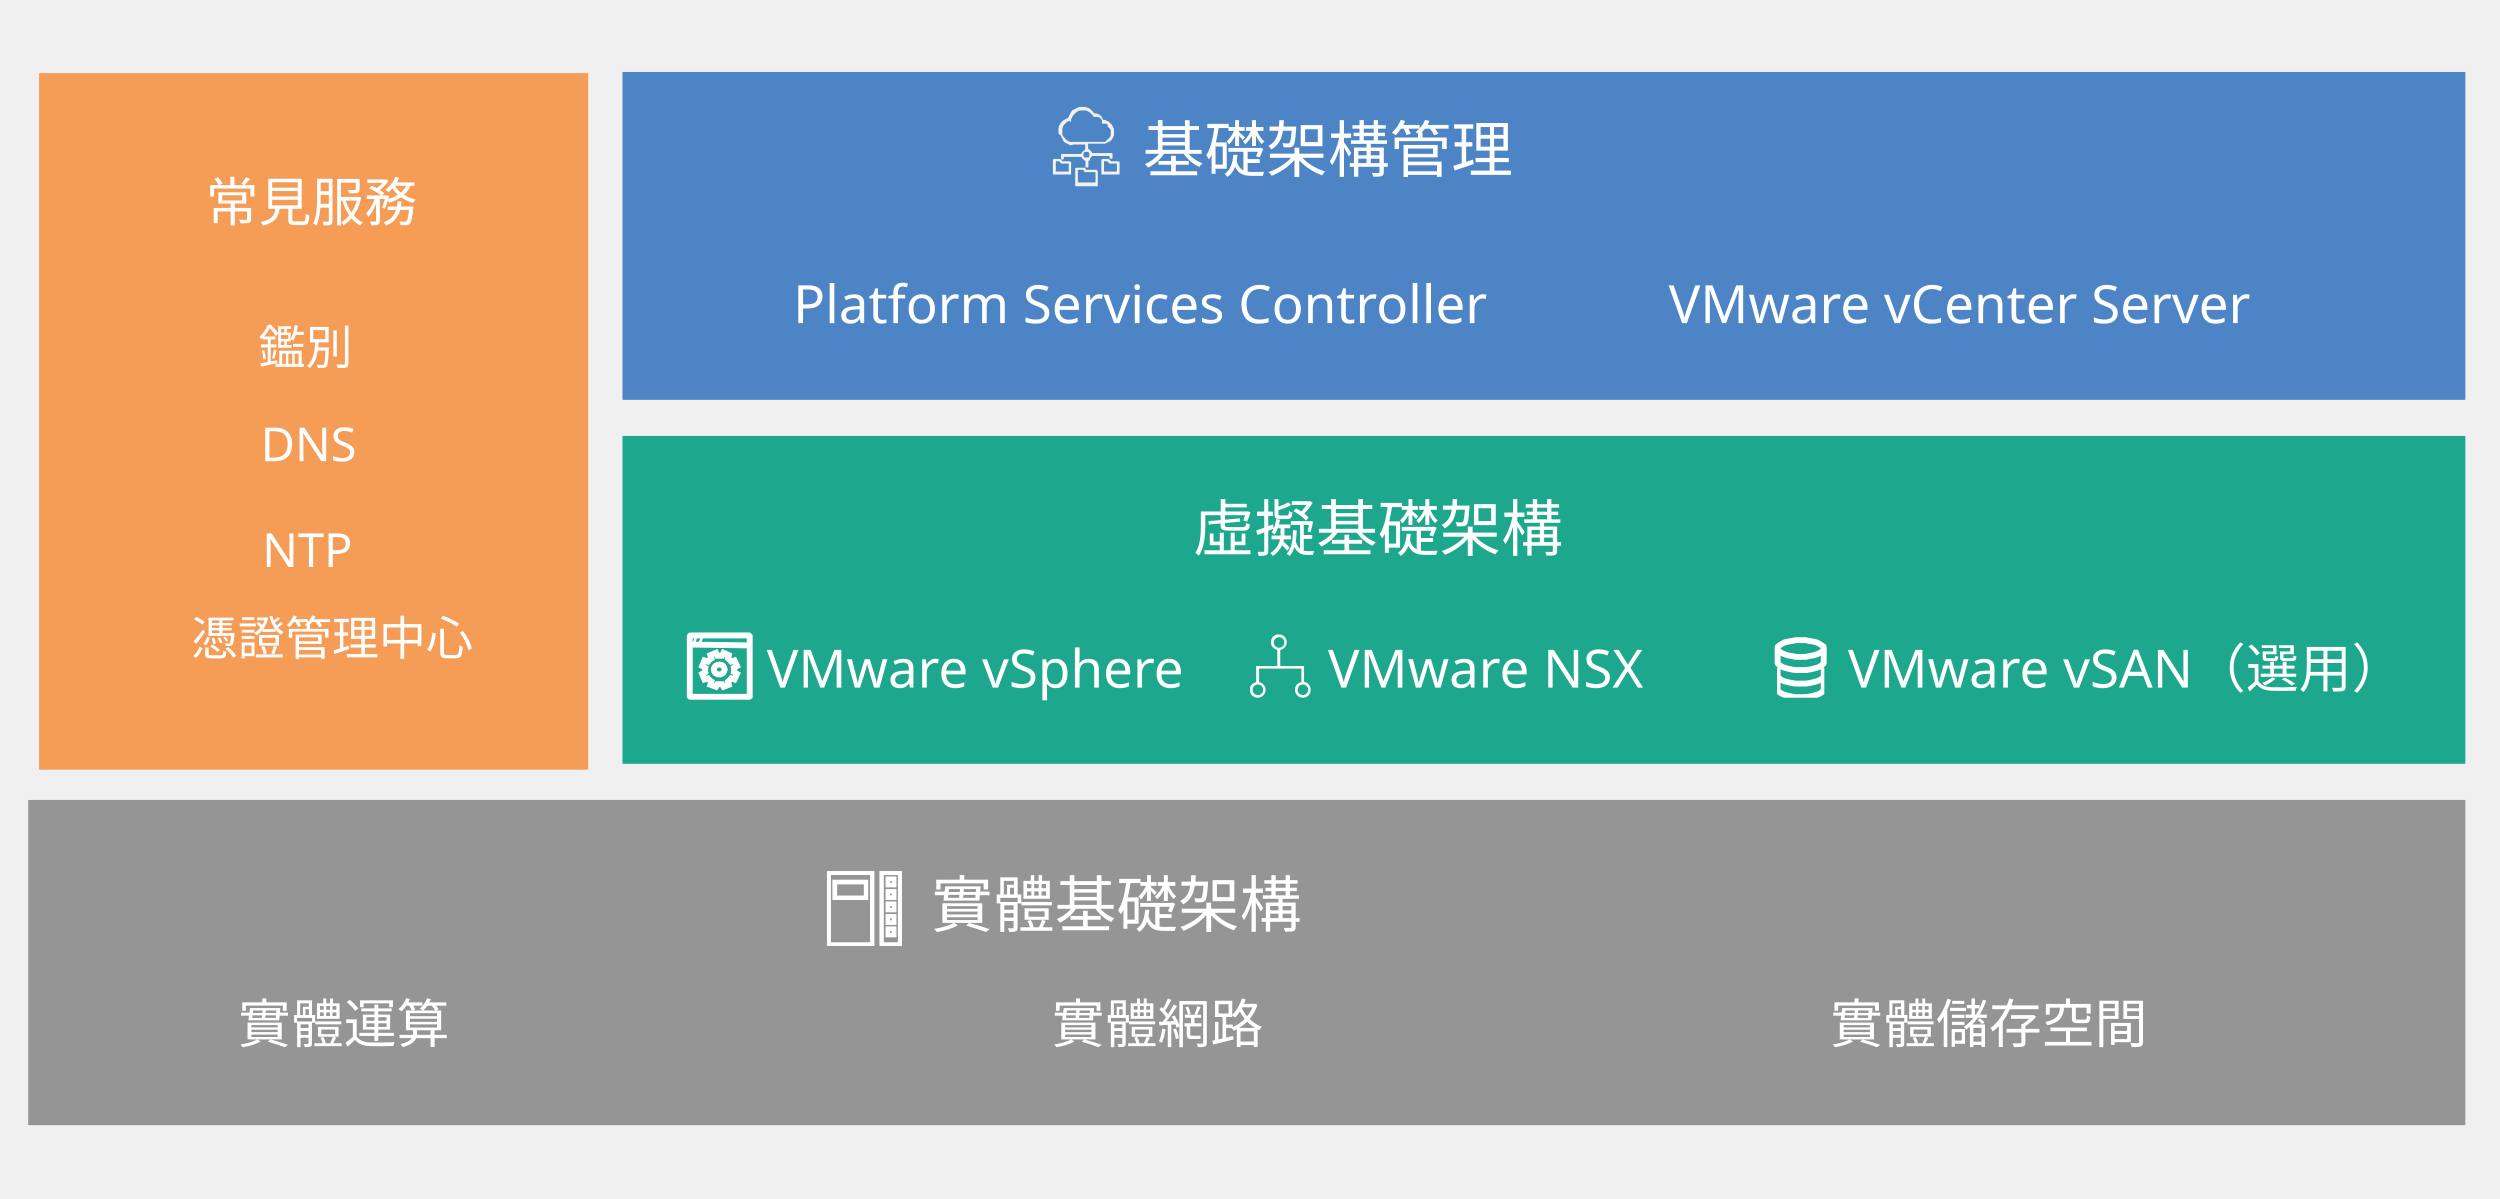
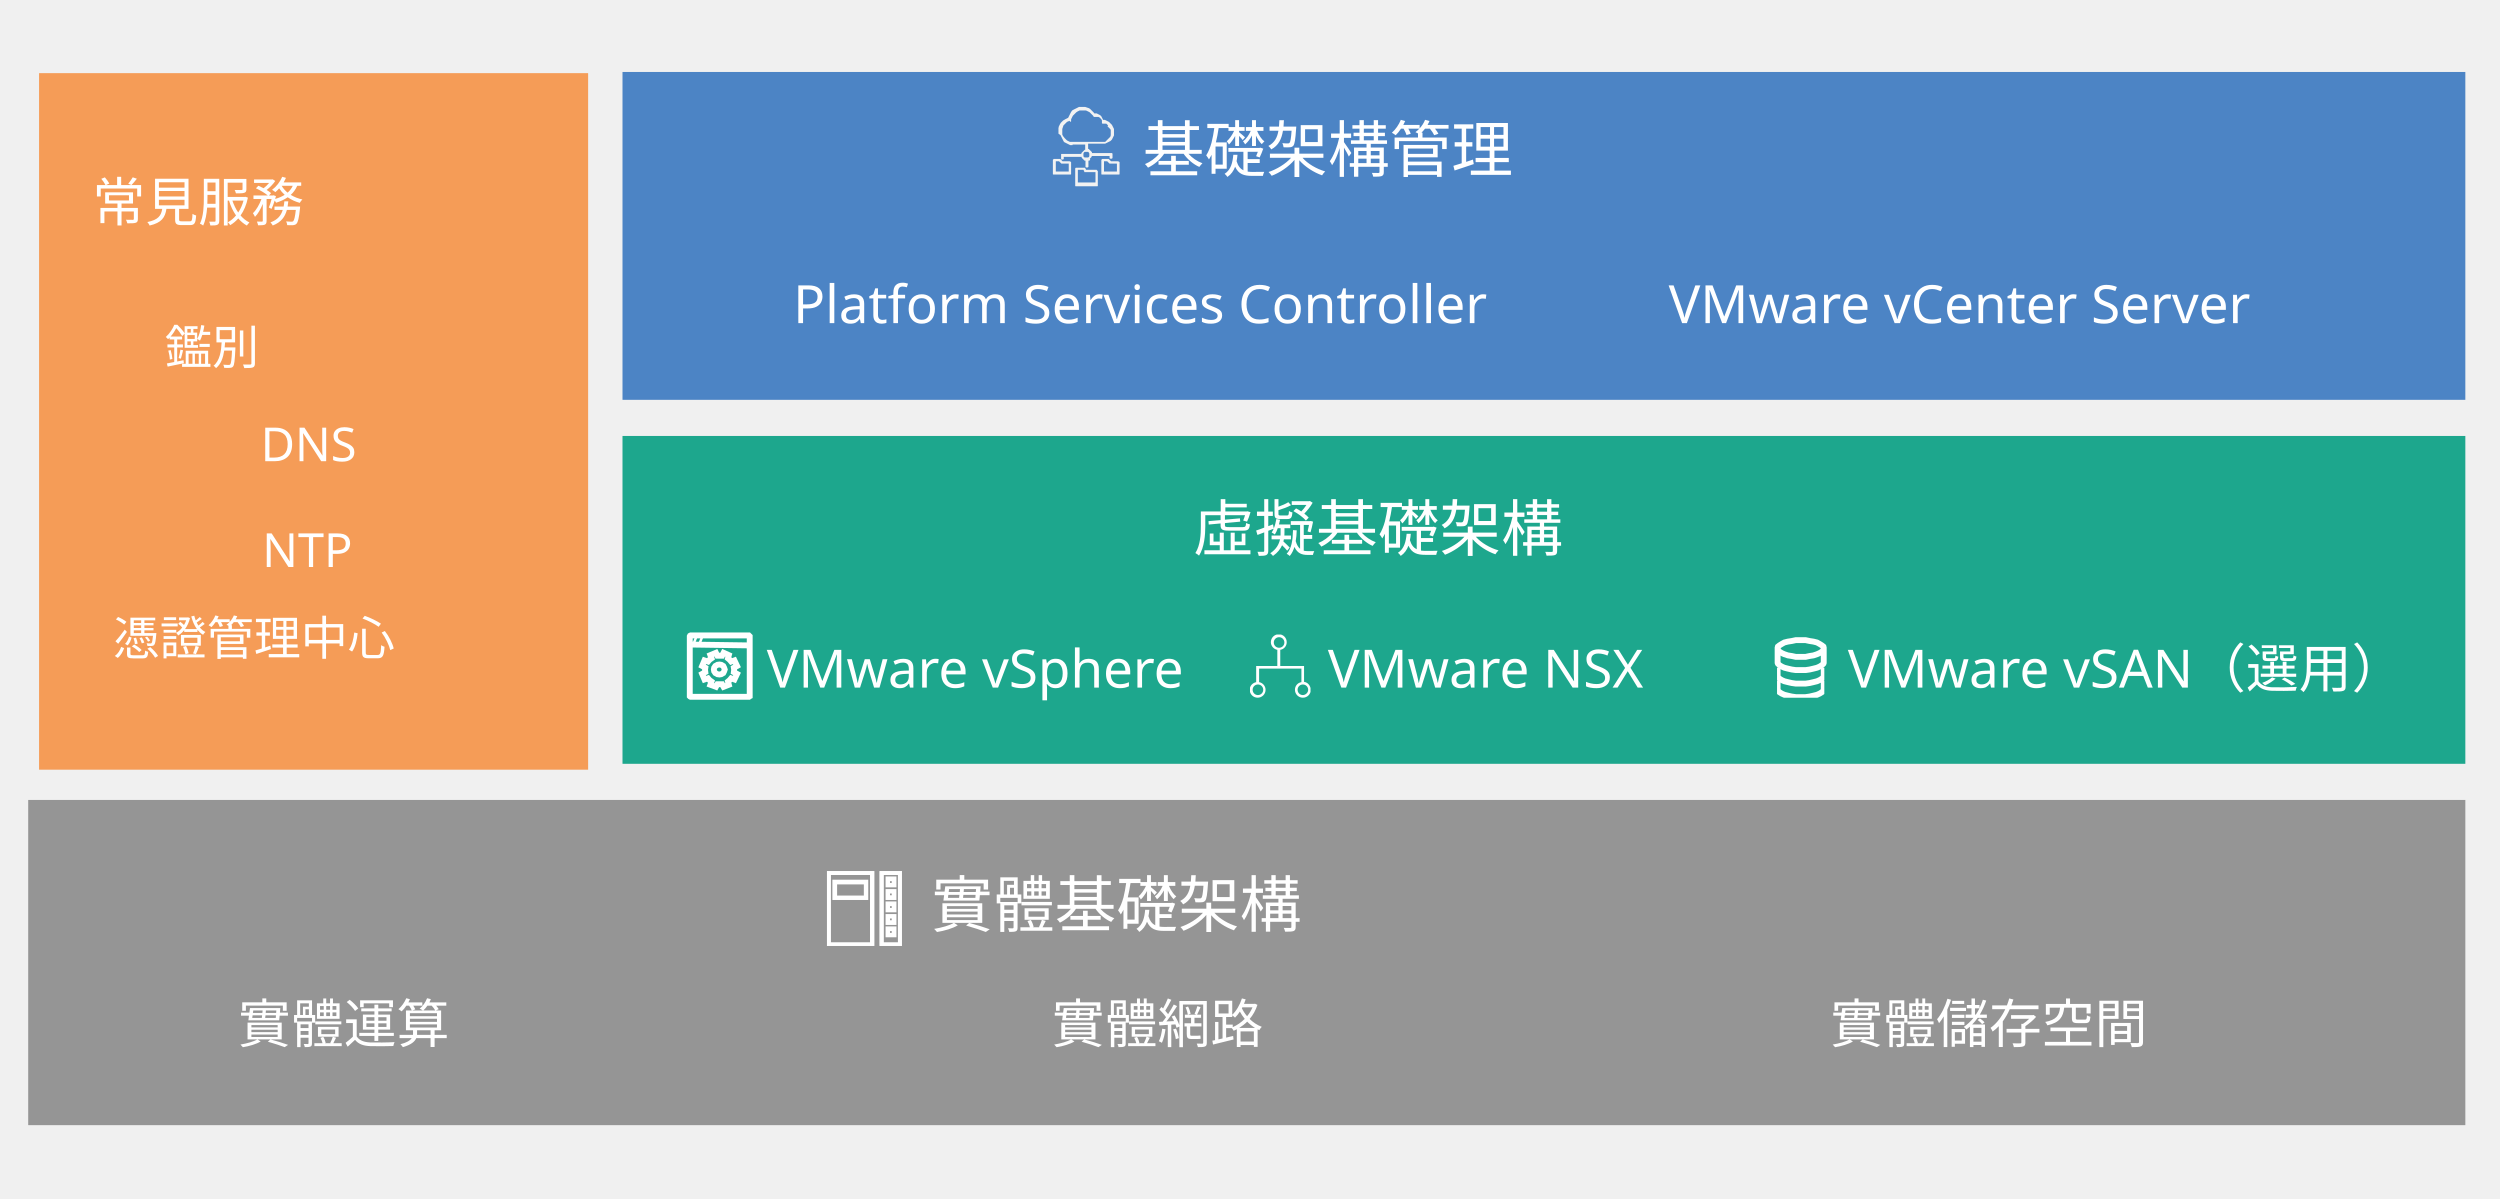
<svg xmlns="http://www.w3.org/2000/svg" xmlns:xlink="http://www.w3.org/1999/xlink" version="1.1" id="Layer_1" x="0px" y="0px" viewBox="0 0 851 408" style="enable-background:new 0 0 851 408;" xml:space="preserve">
  <style type="text/css">
	.st0{fill:#F59C57;}
	.st1{fill-rule:evenodd;clip-rule:evenodd;fill:#1DA78D;}
	.st2{fill-rule:evenodd;clip-rule:evenodd;fill:#4C84C5;}
	.st3{fill-rule:evenodd;clip-rule:evenodd;fill:#959595;}
	.st4{fill-rule:evenodd;clip-rule:evenodd;fill:none;}
	.st5{fill:#FFFFFF;}
	.st6{font-family:'IBMPlexSans-Bold';}
	.st7{font-size:18px;}
	.st8{font-family:'IBMPlexSans';}
	.st9{font-size:16px;}
	.st10{font-size:21px;}
	.st11{fill:none;stroke:#FFFFFF;stroke-width:2;stroke-miterlimit:8;}
	.st12{clip-path:url(#SVGID_2_);fill:none;stroke:#FFFFFF;stroke-width:2;stroke-miterlimit:8;}
	.st13{clip-path:url(#SVGID_2_);}
	.st14{clip-path:url(#SVGID_4_);fill:none;stroke:#FFFFFF;stroke-width:2;stroke-miterlimit:8;}
	.st15{clip-path:url(#SVGID_4_);}
	.st16{clip-path:url(#SVGID_6_);fill:none;stroke:#FFFFFF;stroke-width:2;stroke-miterlimit:8;}
	.st17{clip-path:url(#SVGID_8_);fill:none;stroke:#FFFFFF;stroke-width:2;stroke-miterlimit:8;}
	.st18{clip-path:url(#SVGID_8_);}
	.st19{clip-path:url(#SVGID_10_);fill:none;stroke:#FFFFFF;stroke-width:2;stroke-miterlimit:8;}
	.st20{clip-path:url(#SVGID_10_);}
	.st21{clip-path:url(#SVGID_12_);fill:none;stroke:#FFFFFF;stroke-width:2;stroke-miterlimit:8;}
	.st22{clip-path:url(#SVGID_12_);}
	.st23{clip-path:url(#SVGID_14_);fill:none;stroke:#FFFFFF;stroke-width:2;stroke-miterlimit:8;}
	.st24{clip-path:url(#SVGID_14_);}
	.st25{clip-path:url(#SVGID_16_);fill:none;stroke:#FFFFFF;stroke-width:2;stroke-miterlimit:8;}
	.st26{clip-path:url(#SVGID_18_);}
	.st27{clip-path:url(#SVGID_20_);fill:#FFFFFF;}
	.st28{fill-rule:evenodd;clip-rule:evenodd;fill:#F2F2F2;}
	.st29{clip-path:url(#SVGID_22_);}
	.st30{clip-path:url(#SVGID_24_);fill:#FFFFFF;}
	.st31{clip-path:url(#SVGID_24_);fill:none;stroke:#FFFFFF;stroke-width:0.5;stroke-miterlimit:8;}
</style>
  <rect x="13.3" y="24.9" class="st0" width="186.9" height="237.1" />
  <polygon class="st1" points="211.9,148.4 839.2,148.4 839.2,260 211.9,260 211.9,148.4 " />
  <polygon class="st2" points="211.9,24.5 839.2,24.5 839.2,136.1 211.9,136.1 211.9,24.5 " />
  <polygon class="st3" points="9.6,272.3 839.2,272.3 839.2,383 9.6,383 9.6,272.3 " />
  <rect x="31.5" y="62" class="st4" width="168" height="45" />
-   <text transform="matrix(1 0 0 1 70 75.3198)" class="st5 st6 st7">常見服務</text>
-   <text transform="matrix(1 0 0 1 88 124)" class="st5 st8 st9">鑑別</text>
+   <text transform="matrix(1 0 0 1 31.4505 75.3198)" class="st5 st6 st7">常見服務</text>
+   <text transform="matrix(1 0 0 1 56.1668 124)" class="st5 st8 st9">鑑別</text>
  <text transform="matrix(1 0 0 1 88.7376 157)" class="st5 st8 st9">DNS</text>
  <text transform="matrix(1 0 0 1 89.2557 193)" class="st5 st8 st9">NTP</text>
-   <text transform="matrix(1 0 0 1 65 223)" class="st5 st8 st9">憑證管理中心</text>
+   <text transform="matrix(1 0 0 1 38.3895 223)" class="st5 st8 st9">憑證管理中心</text>
  <rect x="389" y="43" class="st4" width="283" height="39" />
  <text transform="matrix(1 0 0 1 389 58.54)" class="st5 st6 st10">基礎架構管理</text>
  <rect x="406" y="172" class="st4" width="217" height="45" />
  <text transform="matrix(1 0 0 1 406 187.54)" class="st5 st6 st10">虛擬基礎架構</text>
  <rect x="317" y="300" class="st4" width="230" height="45" />
  <text transform="matrix(1 0 0 1 317 315.54)" class="st5 st6 st10">實體基礎架構</text>
  <text transform="matrix(1 0 0 1 270 110)" class="st5 st8 st7">Platform Services Controller             </text>
  <text transform="matrix(1 0 0 1 568 110)" class="st5 st8 st7">VMware vCenter Server</text>
  <text transform="matrix(1 0 0 1 261 234.0703)" class="st5 st8 st7">VMware vSphere</text>
  <text transform="matrix(1 0 0 1 452 234.0703)" class="st5 st8 st7">VMware NSX</text>
  <text transform="matrix(1 0 0 1 629 234.0703)" class="st5 st8 st7">VMware vSAN（選用）</text>
  <g>
    <polygon class="st11" points="620.8,220.7 620.8,220.7 620.8,220.5 620.7,220.1 620.2,219.7 619.4,219.2 618.5,218.7 617.3,218.4    616,218.2 614.6,217.9 612.9,217.9 611.3,217.9 609.9,218.2 608.6,218.4 607.4,218.7 606.5,219.2 605.7,219.7 605.2,220.1    605.1,220.5 605.1,220.7 605.1,225.3 605.1,225.6 605.2,225.9 605.7,226.4 606.5,226.9 607.4,227.3 608.6,227.6 609.9,227.9    611.3,228.1 612.9,228.1 614.6,228.1 616,227.9 617.3,227.6 618.5,227.3 619.4,226.9 620.2,226.4 620.7,225.9 620.8,225.6    620.8,225.3 620.8,220.7 620.8,220.7  " />
    <g>
      <defs>
        <polygon id="SVGID_1_" points="604.9,237.5 621,237.5 621,217.7 604.9,217.7 604.9,237.5    " />
      </defs>
      <clipPath id="SVGID_2_">
        <use xlink:href="#SVGID_1_" style="overflow:visible;" />
      </clipPath>
      <polyline class="st12" points="605.1,220.7 605.1,220.7 605.1,221 605.2,221.3 605.7,221.8 606.5,222.3 607.4,222.7 608.6,223.1     609.9,223.3 611.3,223.6 612.9,223.6 614.6,223.6 616,223.3 617.3,223.1 618.5,222.7 619.4,222.3 620.2,221.8 620.7,221.3     620.8,221 620.8,220.7   " />
      <g class="st13">
        <defs>
          <polygon id="SVGID_3_" points="604.9,237.5 621,237.5 621,217.7 604.9,217.7 604.9,237.5     " />
        </defs>
        <clipPath id="SVGID_4_">
          <use xlink:href="#SVGID_3_" style="overflow:visible;" />
        </clipPath>
        <polyline class="st14" points="605.1,227.3 605.1,230 605.1,230.2 605.2,230.5 605.7,231 606.5,231.5 607.4,231.9 608.6,232.2      609.9,232.5 611.3,232.7 612.9,232.7 614.6,232.7 616,232.5 617.3,232.2 618.5,231.9 619.4,231.5 620.2,231 620.7,230.5      620.8,230.2 620.8,230 620.8,227.3    " />
        <g class="st15">
          <defs>
            <polygon id="SVGID_5_" points="604.9,237.5 621,237.5 621,217.7 604.9,217.7 604.9,237.5      " />
          </defs>
          <clipPath id="SVGID_6_">
            <use xlink:href="#SVGID_5_" style="overflow:visible;" />
          </clipPath>
          <polyline class="st16" points="605.1,231.8 605.1,234.6 605.1,234.8 605.2,235.1 605.7,235.6 606.5,236.1 607.4,236.5       608.6,236.8 609.9,237.1 611.3,237.3 612.9,237.3 614.6,237.3 616,237.1 617.3,236.8 618.5,236.5 619.4,236.1 620.2,235.6       620.7,235.1 620.8,234.8 620.8,234.6 620.8,231.8     " />
        </g>
      </g>
    </g>
  </g>
  <g>
    <polygon class="st11" points="234.8,236.7 234.8,216.8 234.8,216.6 234.9,216.4 235.1,216.3 235.3,216.3 254.7,216.3 254.9,216.3    255,216.4 255.2,216.6 255.2,216.8 255.2,236.7 255.2,237 255,237.1 254.9,237.2 254.7,237.2 235.3,237.2 235.1,237.2 234.9,237.1    234.8,237 234.8,236.7 234.8,236.7  " />
    <g>
      <defs>
        <polygon id="SVGID_7_" points="234.5,237.5 255.4,237.5 255.4,216 234.5,216 234.5,237.5    " />
      </defs>
      <clipPath id="SVGID_8_">
        <use xlink:href="#SVGID_7_" style="overflow:visible;" />
      </clipPath>
      <line class="st17" x1="234.8" y1="219.4" x2="255.2" y2="219.7" />
      <g class="st18">
        <defs>
          <polygon id="SVGID_9_" points="234.5,237.5 255.4,237.5 255.4,216 234.5,216 234.5,237.5     " />
        </defs>
        <clipPath id="SVGID_10_">
          <use xlink:href="#SVGID_9_" style="overflow:visible;" />
        </clipPath>
        <line class="st19" x1="236.2" y1="217.7" x2="237" y2="218" />
        <g class="st20">
          <defs>
            <polygon id="SVGID_11_" points="234.5,237.5 255.4,237.5 255.4,216 234.5,216 234.5,237.5      " />
          </defs>
          <clipPath id="SVGID_12_">
            <use xlink:href="#SVGID_11_" style="overflow:visible;" />
          </clipPath>
          <line class="st21" x1="238.2" y1="217.7" x2="239" y2="218" />
          <g class="st22">
            <defs>
              <polygon id="SVGID_13_" points="234.5,237.5 255.4,237.5 255.4,216 234.5,216 234.5,237.5       " />
            </defs>
            <clipPath id="SVGID_14_">
              <use xlink:href="#SVGID_13_" style="overflow:visible;" />
            </clipPath>
            <polygon class="st23" points="250.9,226.7 250,224.8 248.9,225.2 248.4,224.6 247.8,224.1 248.1,223 246.3,222.2 245.8,223.2        244.9,223.2 244.2,223.2 243.7,222.2 241.8,223 242.2,224.1 241.5,224.6 241,225.2 239.8,224.8 239,226.7 240.1,227.3 240,228        240.1,228.8 239,229.4 239.8,231.3 241,230.9 241.5,231.5 242.2,232 241.8,233.1 243.7,233.8 244.2,232.9 244.9,232.9        245.8,232.9 246.3,233.8 248.1,233.1 247.8,232 248.4,231.5 248.9,230.9 250,231.3 250.9,229.4 249.8,228.8 249.9,228        249.8,227.3 250.9,226.7 250.9,226.7      " />
            <g class="st24">
              <defs>
                <polygon id="SVGID_15_" points="234.5,237.5 255.4,237.5 255.4,216 234.5,216 234.5,237.5        " />
              </defs>
              <clipPath id="SVGID_16_">
                <use xlink:href="#SVGID_15_" style="overflow:visible;" />
              </clipPath>
              <polygon class="st25" points="246.7,227.9 246.7,227.9 246.5,228.5 246.2,229.1 245.5,229.5 244.9,229.6 244.2,229.5         243.5,229.1 243.1,228.5 243,227.9 243.1,227.3 243.5,226.7 244.2,226.3 244.9,226.2 245.5,226.3 246.2,226.7 246.5,227.3         246.7,227.9 246.7,227.9       " />
            </g>
          </g>
        </g>
      </g>
    </g>
  </g>
  <g>
    <g>
      <defs>
        <polygon id="SVGID_17_" points="425.5,237.5 446.1,237.5 446.1,216 425.5,216 425.5,237.5    " />
      </defs>
      <clipPath id="SVGID_18_">
        <use xlink:href="#SVGID_17_" style="overflow:visible;" />
      </clipPath>
      <g class="st26">
        <defs>
          <polygon id="SVGID_19_" points="425.5,237.5 446.1,237.5 446.1,216 425.5,216 425.5,237.5     " />
        </defs>
        <clipPath id="SVGID_20_">
          <use xlink:href="#SVGID_19_" style="overflow:visible;" />
        </clipPath>
        <path class="st27" d="M443.9,232.1v-5.4h-8.1v-5.5c1.3-0.2,2.2-1.3,2.2-2.6c0-1.5-1.2-2.7-2.7-2.7c-1.5,0-2.7,1.2-2.7,2.7     c0,1.3,1,2.4,2.2,2.6v5.5h-7.2v5.5c-1.3,0.3-2.2,1.3-2.2,2.6c0,1.5,1.2,2.7,2.7,2.7c1.5,0,2.7-1.2,2.7-2.7c0-1.3-1-2.4-2.2-2.6     v-4.6H443v4.6c-1.3,0.2-2.2,1.3-2.2,2.6c0,1.5,1.2,2.7,2.7,2.7c1.5,0,2.7-1.2,2.7-2.7C446.1,233.5,445.3,232.3,443.9,232.1     L443.9,232.1z M433.6,218.7c0-1,0.8-1.8,1.8-1.8c1,0,1.8,0.8,1.8,1.8c0,1-0.8,1.8-1.8,1.8C434.4,220.5,433.6,219.7,433.6,218.7     L433.6,218.7z M430,234.8c0,1-0.8,1.8-1.8,1.8c-1,0-1.8-0.8-1.8-1.8c0-1,0.8-1.8,1.8-1.8C429.2,233,430,233.8,430,234.8     L430,234.8z M443.5,236.6c-1,0-1.8-0.8-1.8-1.8c0-1,0.8-1.8,1.8-1.8c1,0,1.8,0.8,1.8,1.8C445.3,235.8,444.4,236.6,443.5,236.6     L443.5,236.6z" />
      </g>
    </g>
  </g>
  <text transform="matrix(1 0 0 1 81 355)" class="st5 st8 st7">實體運算</text>
  <text transform="matrix(1 0 0 1 358 355)" class="st5 st8 st7">實體網路</text>
  <text transform="matrix(1 0 0 1 623 355)" class="st5 st8 st7">實體儲存空間</text>
  <g>
    <path class="st28" d="M364.1,54.9h-2.4l-0.7-0.7l-0.1-0.1l-0.1,0l-0.1,0h-0.1h-1.7l-0.1,0l-0.1,0l-0.1,0.1l-0.1,0.1l-0.1,0.1l0,0.1   l0,0.1l0,0.1v4.3l0,0.1l0,0.1l0,0.1l0.1,0.1l0.1,0l0.1,0l0.1,0l0.1,0h5.2l0.1,0l0.1,0l0.1,0l0.1,0l0.1-0.1l0-0.1l0-0.1l0-0.1v-3.5   l0-0.1l0-0.1l0-0.1l-0.1-0.1l-0.1-0.1l-0.1,0L364.1,54.9L364.1,54.9L364.1,54.9L364.1,54.9z M363.7,58.4h-4.3v-3.5h1.1l0.7,0.7   l0.1,0.1l0.1,0l0.1,0l0.1,0h2.2V58.4L363.7,58.4L363.7,58.4z" />
    <path class="st28" d="M380.6,54.9h-2.4l-0.7-0.7l-0.1-0.1l-0.1,0l-0.1,0h-0.1h-1.7l-0.1,0l-0.1,0l-0.1,0.1l-0.1,0.1l-0.1,0.1l0,0.1   l0,0.1l0,0.1v4.3l0,0.1l0,0.1l0,0.1l0.1,0.1l0.1,0l0.1,0l0.1,0l0.1,0h5.2l0.1,0l0.1,0l0.1,0l0.1,0l0.1-0.1l0-0.1l0-0.1v-0.1v-3.5   v-0.1l0-0.1l0-0.1l-0.1-0.1l-0.1-0.1l-0.1,0L380.6,54.9L380.6,54.9L380.6,54.9L380.6,54.9z M380.1,58.4h-4.3v-3.5h1.1l0.7,0.7   l0.1,0.1l0.1,0l0.1,0l0.1,0h2.2V58.4L380.1,58.4L380.1,58.4z" />
    <path class="st28" d="M373.3,57.8h-3.6l-0.3-0.6l0,0l0,0l0-0.1l0,0l-0.1,0l-0.1,0l-0.1,0H369h-2.6l-0.1,0l-0.1,0l-0.1,0.1l-0.1,0.1   l0,0.1l0,0.1l0,0.1l0,0.1v5.2l0,0.1l0,0.1l0,0.1l0,0.1l0.1,0.1l0.1,0l0.1,0l0.1,0h6.9l0.1,0l0.1,0l0.1,0l0.1-0.1l0-0.1l0-0.1l0-0.1   l0-0.1v-4.3l0-0.1l0-0.1l0-0.1l0-0.1l-0.1-0.1l-0.1,0L373.3,57.8L373.3,57.8L373.3,57.8L373.3,57.8z M372.9,62.1h-6v-4.3h1.9   l0.3,0.6l0,0.1l0,0.1l0,0l0.1,0l0,0l0.1,0l0.1,0l0.1,0h3.4V62.1L372.9,62.1L372.9,62.1z" />
    <path class="st28" d="M365.1,49.2h4.3v1.8l-0.1,0l-0.1,0l-0.1,0.1l-0.1,0.1l-0.1,0.1l-0.1,0.1l-0.1,0.1l-0.1,0.1l-0.1,0.1l-0.1,0.1   l-0.1,0.1l-0.1,0.1l-0.1,0.1l0,0.1l0,0.1l0,0.1h-6.5l-0.1,0l-0.1,0l-0.1,0l-0.1,0.1l0,0.1l0,0.1l0,0.1l0,0.1v0.9l0,0.1l0,0.1l0,0.1   l0,0.1l0.1,0.1l0.1,0l0.1,0l0.1,0l0.1,0l0.1,0l0.1,0l0.1-0.1l0.1-0.1l0-0.1l0-0.1v-0.1v-0.4h6.1l0,0.1l0,0.1l0,0.1l0.1,0.1l0.1,0.1   l0.1,0.1l0.1,0.1l0.1,0.1l0.1,0.1l0.1,0.1l0.1,0.1l0.1,0.1l0.1,0.1l0.1,0l0.1,0l0.1,0v1.8v0.1l0,0.1l0,0.1l0.1,0.1l0.1,0.1l0.1,0   l0.1,0h0.1h0.1l0.1,0l0.1,0l0.1-0.1l0.1-0.1l0-0.1l0-0.1v-0.1v-1.8l0.1,0l0.1,0l0.1,0l0.1-0.1l0.1-0.1l0.1-0.1L371,54l0.1-0.1   l0.1-0.1l0.1-0.1l0.1-0.1l0.1-0.1l0.1-0.1l0-0.1l0-0.1l0-0.1h6.1v0.4v0.1l0,0.1l0,0.1l0.1,0.1l0.1,0.1l0.1,0l0.1,0l0.1,0l0.1,0   l0.1,0l0.1,0l0.1-0.1l0.1-0.1l0-0.1l0-0.1l0-0.1v-0.9l0-0.1l0-0.1l0-0.1l-0.1-0.1l-0.1-0.1l-0.1,0l-0.1,0l-0.1,0h-6.5l0-0.1l0-0.1   l0-0.1l-0.1-0.1l-0.1-0.1l-0.1-0.1l-0.1-0.1l-0.1-0.1l-0.1-0.1l-0.1-0.1l-0.1-0.1l-0.1-0.1l-0.1-0.1l-0.1-0.1l-0.1,0l-0.1,0v-1.8   h4.8h0.2l0.2,0l0.2,0l0.2,0l0.2,0l0.2-0.1l0.2-0.1l0.2-0.1l0.2-0.1l0.2-0.1l0.2-0.1l0.2-0.1l0.2-0.1l0.2-0.1l0.1-0.1l0.1-0.1   l0.1-0.1l0.1-0.1l0.1-0.1l0.1-0.2l0.1-0.2l0.1-0.2l0.1-0.2l0.1-0.2l0.1-0.2l0.1-0.2l0-0.2l0-0.2l0-0.2l0-0.2l0-0.2v-0.2v-0.2l0-0.2   l0-0.2l0-0.2l0-0.2l-0.1-0.2l-0.1-0.2l-0.1-0.2l-0.1-0.2l-0.1-0.2l-0.1-0.2l-0.1-0.2l-0.1-0.1l-0.1-0.1l-0.1-0.1l-0.1-0.1l-0.1-0.1   l-0.1-0.1l-0.1-0.1l-0.1-0.1l-0.1-0.1l-0.1-0.1l-0.2-0.1l-0.2-0.1l-0.2-0.1l-0.2-0.1l-0.2-0.1l-0.2-0.1l-0.2-0.1l-0.2,0l-0.2,0   l-0.2,0l-0.1-0.2l-0.1-0.2l-0.1-0.2l-0.1-0.2l-0.1-0.2l-0.1-0.2l-0.2-0.2l-0.2-0.2l-0.2-0.1l-0.2-0.1l-0.2-0.1l-0.2-0.1l-0.2-0.1   l-0.2-0.1l-0.2,0l-0.2,0l-0.2,0l-0.2,0l-0.2-0.3l-0.2-0.2l-0.2-0.2l-0.2-0.2l-0.2-0.2l-0.2-0.2l-0.2-0.2l-0.3-0.2l-0.2-0.1   l-0.3-0.1l-0.3-0.1l-0.3-0.1l-0.3-0.1l-0.3,0l-0.3,0l-0.3,0h-0.2l-0.2,0l-0.2,0l-0.2,0l-0.2,0l-0.2,0l-0.2,0.1l-0.2,0.1l-0.2,0.1   l-0.2,0.1l-0.2,0.1l-0.2,0.1l-0.2,0.1l-0.2,0.1l-0.2,0.1l-0.2,0.1l-0.2,0.1l-0.1,0.1l-0.1,0.1l-0.1,0.1l-0.1,0.2l-0.1,0.1l-0.1,0.2   l-0.1,0.2l-0.1,0.2l-0.1,0.2l-0.1,0.2l-0.1,0.2l-0.1,0.2l-0.1,0.2l-0.1,0.2l-0.1,0.2l-0.2,0.1l-0.2,0.1l-0.2,0.1l-0.2,0.1l-0.2,0.1   l-0.2,0.1l-0.1,0.1l-0.2,0.1l-0.2,0.1l-0.1,0.1l-0.1,0.1l-0.1,0.1l-0.1,0.1l-0.1,0.1l-0.1,0.1l-0.1,0.1l-0.1,0.1l-0.1,0.2l-0.1,0.1   l-0.1,0.2l-0.1,0.2l-0.1,0.2l-0.1,0.2l-0.1,0.2l0,0.2l-0.1,0.2l0,0.2l0,0.2l0,0.2l0,0.2l0,0.2v0.2v0.2l0,0.2l0,0.2l0,0.2L361,46   l0.1,0.2l0.1,0.2l0.1,0.2l0.1,0.2l0.1,0.2l0.1,0.2l0.1,0.2l0.1,0.2l0.1,0.2l0.1,0.2l0.1,0.2l0.2,0.2l0.2,0.1l0.2,0.1l0.2,0.1   l0.2,0.1l0.2,0.1l0.2,0.1l0.2,0.1l0.2,0.1l0.2,0.1l0.2,0.1l0.2,0l0.2,0l0.2,0l0.2,0H365.1L365.1,49.2L365.1,49.2z M370.8,52.7   L370.8,52.7l0,0.2l0,0.1l0,0.1l0,0.1l-0.1,0.1l0,0.1l-0.1,0.1l-0.1,0l-0.1,0.1l-0.1,0l-0.1,0l-0.1,0l-0.1,0l-0.1,0h-0.1h-0.1   l-0.1,0l-0.1,0l-0.1,0l-0.1,0l-0.1,0l-0.1-0.1l-0.1,0l-0.1-0.1l0-0.1l-0.1-0.1l0-0.1l0-0.1l0-0.1l0-0.1l0-0.1l0-0.1l0-0.1l0-0.1   l0-0.1l0-0.1l0.1-0.1l0-0.1l0.1-0.1l0.1-0.1l0.1-0.1l0.1,0l0.1,0l0.1,0l0.1,0l0.1,0h0.1h0.1l0.1,0l0.1,0l0.1,0l0.1,0l0.1,0l0.1,0.1   l0.1,0.1l0.1,0.1l0,0.1l0.1,0.1l0,0.1l0,0.1l0,0.1L370.8,52.7L370.8,52.7L370.8,52.7L370.8,52.7z M364.4,41.5L364.4,41.5l0.1-0.1   l0,0l0.1-0.1l0,0l0-0.1l0-0.1l0-0.1l0-0.2l0-0.2l0.1-0.2l0.1-0.2l0.1-0.2l0.1-0.2l0.1-0.2l0.1-0.2l0.1-0.1l0.1-0.1l0.1-0.1l0.1-0.1   l0.1-0.1l0.1-0.1l0.1-0.1l0.1-0.1l0.1-0.1l0.1-0.1l0.1-0.1l0.1-0.1l0.2-0.1l0.1-0.1l0.2-0.1l0.2-0.1l0.2-0.1l0.2-0.1l0.2,0l0.2,0   l0.2,0l0.2,0l0.2,0h0.2l0.3,0l0.3,0l0.3,0l0.3,0.1l0.2,0.1l0.2,0.1l0.2,0.1l0.2,0.1l0.2,0.1l0.2,0.2l0.2,0.2l0.2,0.2l0.2,0.2   l0.2,0.2l0.2,0.2l0.1,0.2l0,0.1l0.1,0l0.1,0.1l0.1,0l0.1,0l0.1,0h0.1l0.1,0l0.1,0l0.1,0l0.1,0h0.1l0.2,0l0.2,0l0.2,0l0.2,0.1   l0.2,0.1l0.1,0.1l0.1,0.1l0.1,0.1l0.1,0.1l0.1,0.1l0.1,0.1l0.1,0.2l0.1,0.2l0,0.2l0,0.2l0,0.2v0.1l0,0.1l0,0.1l0.1,0.1l0,0.1l0.1,0   l0.1,0h0.1h0.2l0.2,0l0.2,0l0.1,0l0.2,0l0.1,0l0.1,0l0.1,0.1l0.1,0.1l0.1,0.1l0.1,0.1l0.1,0.1l0.1,0.1L377,43l0.1,0.1l0.1,0.1   l0.1,0.1l0.1,0.1l0.1,0.1l0.1,0.1l0.1,0.1l0.1,0.1l0.1,0.1l0.1,0.1l0,0.1l0.1,0.1l0,0.1l0,0.1l0,0.2l0,0.1l0,0.2v0.2v0.2l0,0.2   l0,0.2l0,0.1l0,0.2l0,0.1l-0.1,0.2l0,0.1l-0.1,0.2l-0.1,0.1l-0.1,0.1l-0.1,0.1l-0.1,0.1l-0.1,0.1l-0.1,0.1l-0.1,0.1l-0.1,0.1   l-0.1,0.1l-0.1,0.1l-0.1,0.1l-0.1,0.1l-0.1,0.1l-0.1,0.1l-0.1,0.1l-0.1,0.1l-0.1,0.1l-0.1,0l-0.2,0l-0.1,0l-0.2,0l-0.2,0h-0.2h-10   H365l-0.2,0l-0.2,0l-0.2,0l-0.2,0l-0.2-0.1l-0.2-0.1l-0.2-0.1l-0.2-0.1l-0.2-0.1l-0.1-0.1l-0.1-0.1l-0.1-0.1l-0.1-0.1l-0.1-0.1   l-0.1-0.1l-0.1-0.1l-0.1-0.1l-0.1-0.1l-0.1-0.2l-0.1-0.1l-0.1-0.1l-0.1-0.1l-0.1-0.2l-0.1-0.2l-0.1-0.2l0-0.2l0-0.2l0-0.2l0-0.2   l0-0.2v-0.2v-0.2l0-0.2l0-0.1l0-0.2l0.1-0.3l0.1-0.3l0.1-0.3l0.1-0.3l0.2-0.2l0.2-0.2l0.2-0.2l0.2-0.2l0.2-0.2l0.2-0.2l0.2-0.1   l0.3-0.1l0.1-0.1l0.1,0l0.1-0.1L364.4,41.5L364.4,41.5L364.4,41.5z" />
  </g>
  <g>
    <g>
      <defs>
        <polygon id="SVGID_21_" points="281.5,322 307,322 307,296.5 281.5,296.5 281.5,322    " />
      </defs>
      <clipPath id="SVGID_22_">
        <use xlink:href="#SVGID_21_" style="overflow:visible;" />
      </clipPath>
      <g class="st29">
        <defs>
          <polygon id="SVGID_23_" points="281.5,322 307,322 307,296.5 281.5,296.5 281.5,322     " />
        </defs>
        <clipPath id="SVGID_24_">
          <use xlink:href="#SVGID_23_" style="overflow:visible;" />
        </clipPath>
        <path class="st30" d="M296.4,297.6v23.4h-13.8v-23.4H296.4L296.4,297.6L296.4,297.6z M297.4,296.5h-15.9V322h15.9V296.5     L297.4,296.5L297.4,296.5z M305.9,297.6v23.4h-5.3v-23.4H305.9L305.9,297.6L305.9,297.6z M307,296.5h-7.4V322h7.4V296.5     L307,296.5L307,296.5z" />
        <path class="st31" d="M296.4,297.6v23.4h-13.8v-23.4H296.4L296.4,297.6L296.4,297.6z M297.4,296.5h-15.9V322h15.9V296.5     L297.4,296.5L297.4,296.5z M305.9,297.6v23.4h-5.3v-23.4H305.9L305.9,297.6L305.9,297.6z M307,296.5h-7.4V322h7.4V296.5     L307,296.5L307,296.5z" />
        <path class="st30" d="M294.3,300.8v4.3h-9.6v-4.3H294.3L294.3,300.8L294.3,300.8z M295.3,299.7h-11.7v6.4h11.7V299.7L295.3,299.7     L295.3,299.7z M303.8,299.7v1.1h-1.1v-1.1H303.8L303.8,299.7L303.8,299.7z M304.9,298.6h-3.2v3.2h3.2V298.6L304.9,298.6     L304.9,298.6z M303.8,303.9v1.1h-1.1v-1.1H303.8L303.8,303.9L303.8,303.9z M304.9,302.9h-3.2v3.2h3.2V302.9L304.9,302.9     L304.9,302.9z M303.8,308.2v1.1h-1.1v-1.1H303.8L303.8,308.2L303.8,308.2z M304.9,307.1h-3.2v3.2h3.2V307.1L304.9,307.1     L304.9,307.1z M303.8,312.4v1.1h-1.1v-1.1H303.8L303.8,312.4L303.8,312.4z M304.9,311.4h-3.2v3.2h3.2V311.4L304.9,311.4     L304.9,311.4z M303.8,316.7v1.1h-1.1v-1.1H303.8L303.8,316.7L303.8,316.7z M304.9,315.6h-3.2v3.2h3.2V315.6L304.9,315.6     L304.9,315.6z" />
        <path class="st31" d="M294.3,300.8v4.3h-9.6v-4.3H294.3L294.3,300.8L294.3,300.8z M295.3,299.7h-11.7v6.4h11.7V299.7L295.3,299.7     L295.3,299.7z M303.8,299.7v1.1h-1.1v-1.1H303.8L303.8,299.7L303.8,299.7z M304.9,298.6h-3.2v3.2h3.2V298.6L304.9,298.6     L304.9,298.6z M303.8,303.9v1.1h-1.1v-1.1H303.8L303.8,303.9L303.8,303.9z M304.9,302.9h-3.2v3.2h3.2V302.9L304.9,302.9     L304.9,302.9z M303.8,308.2v1.1h-1.1v-1.1H303.8L303.8,308.2L303.8,308.2z M304.9,307.1h-3.2v3.2h3.2V307.1L304.9,307.1     L304.9,307.1z M303.8,312.4v1.1h-1.1v-1.1H303.8L303.8,312.4L303.8,312.4z M304.9,311.4h-3.2v3.2h3.2V311.4L304.9,311.4     L304.9,311.4z M303.8,316.7v1.1h-1.1v-1.1H303.8L303.8,316.7L303.8,316.7z M304.9,315.6h-3.2v3.2h3.2V315.6L304.9,315.6     L304.9,315.6z" />
      </g>
    </g>
  </g>
</svg>
